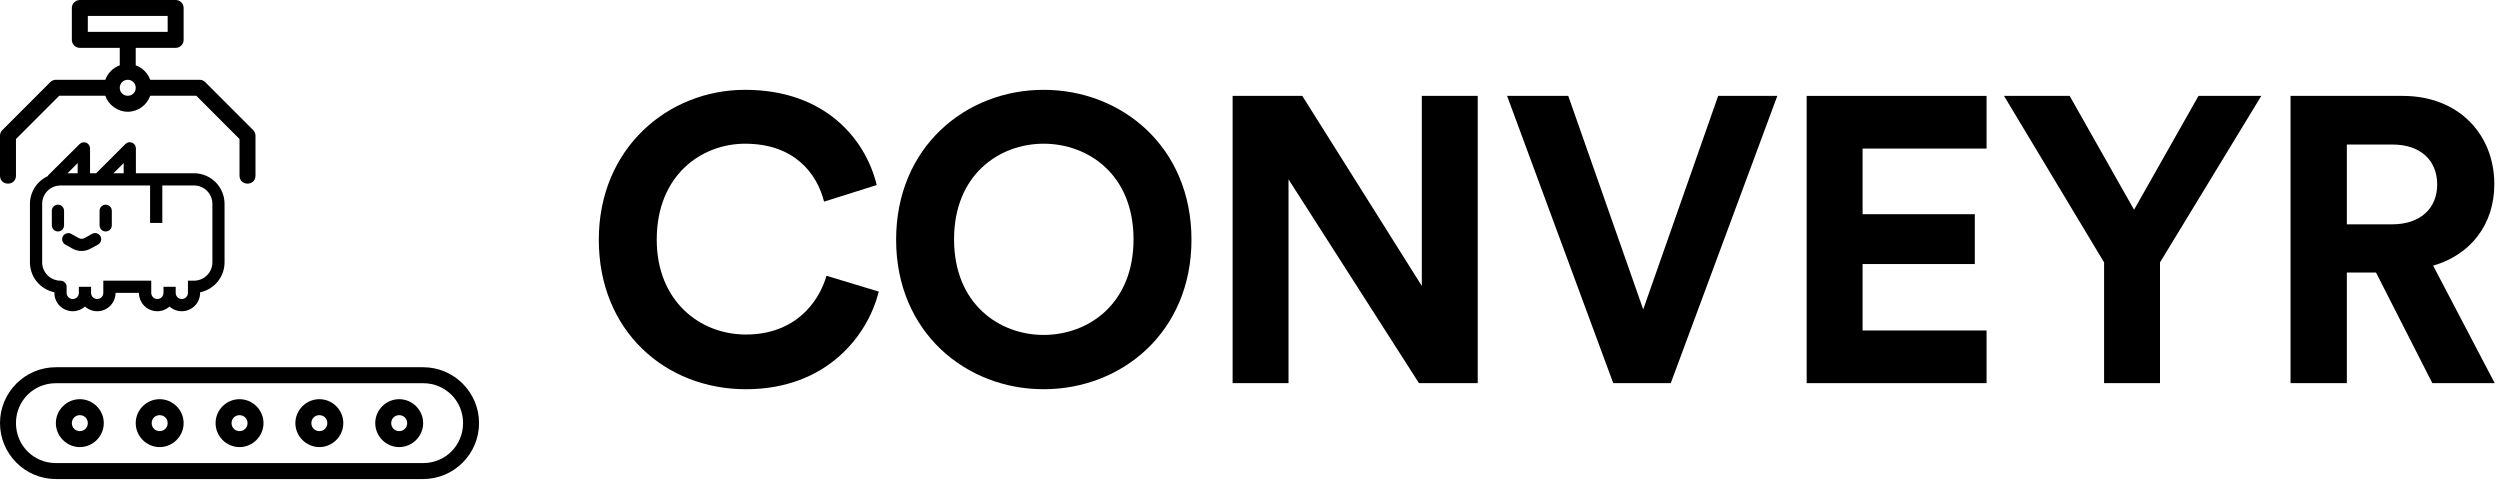
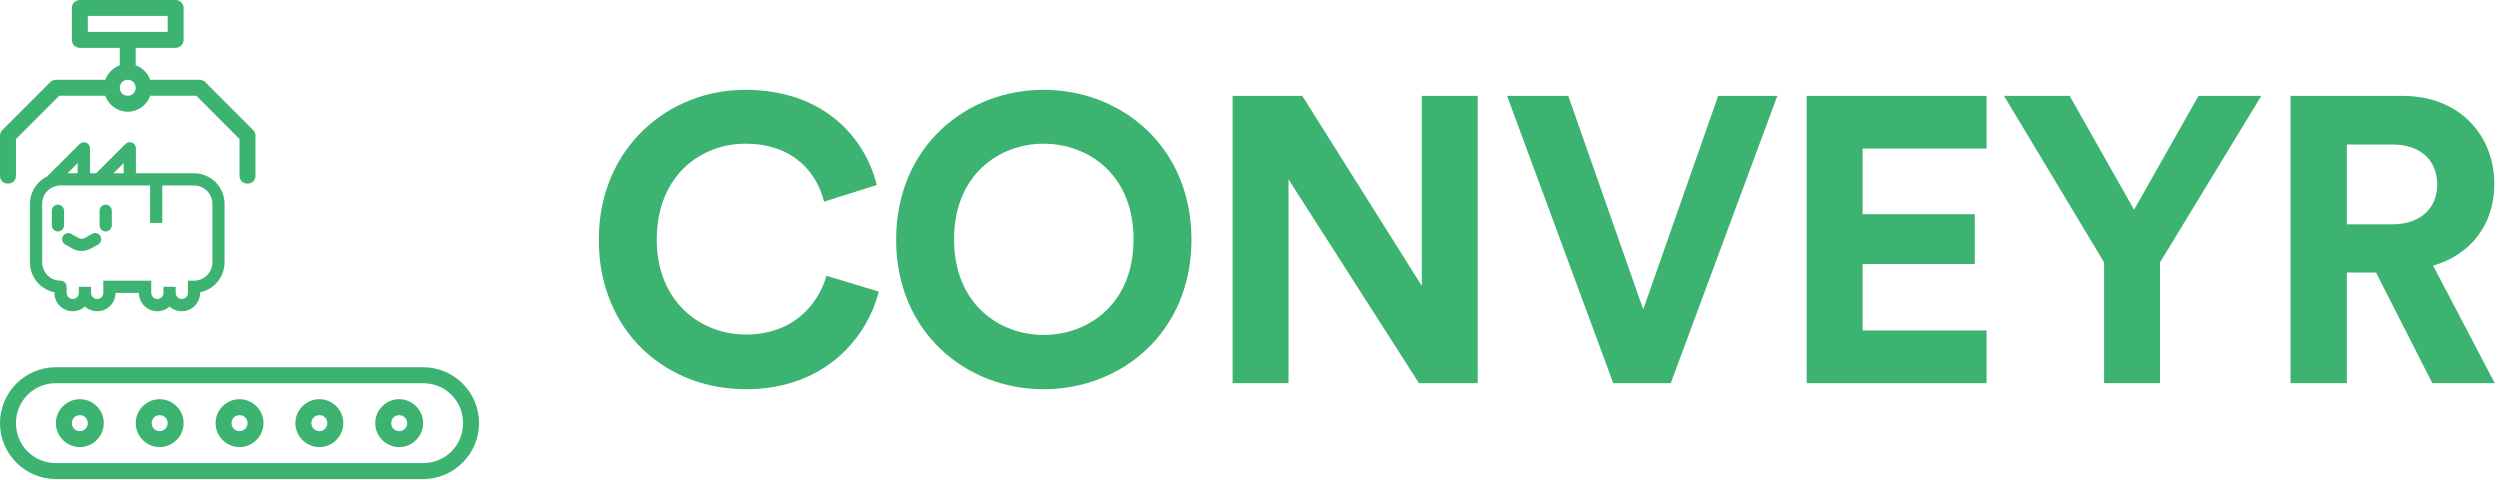
<svg xmlns="http://www.w3.org/2000/svg" width="334" height="64" viewBox="0 0 334 64" fill="none">
-   <path d="M9.598 1.063V5.331C9.6 5.92 10.08 6.396 10.669 6.394H16V8.727C15.103 9.052 14.392 9.764 14.067 10.66H7.463C7.182 10.663 6.913 10.776 6.715 10.975L0.315 17.377C0.115 17.575 0.002 17.844 0 18.125V23.465C0 24.887 2.133 24.887 2.133 23.465V18.575L7.912 12.794H14.062C14.508 14.03 15.69 14.929 17.071 14.929C18.452 14.929 19.628 14.03 20.071 12.794H26.227L32 18.575V23.465C32 24.887 34.133 24.887 34.133 23.465V18.125C34.131 17.844 34.018 17.575 33.819 17.377L27.425 10.975C27.225 10.773 26.953 10.66 26.669 10.66H20.067C19.742 9.762 19.032 9.049 18.133 8.725V6.394H23.462C24.052 6.396 24.531 5.92 24.533 5.331V1.063C24.531 0.473 24.052 -0.002 23.462 8.0032e-06H10.614C10.013 0.055 9.597 0.514 9.598 1.063ZM11.731 2.125H22.4V4.258H11.731V2.125ZM17.071 10.66C17.673 10.66 18.133 11.13 18.133 11.731C18.133 12.333 17.673 12.794 17.071 12.794C16.469 12.794 16 12.333 16 11.731C16 11.13 16.469 10.66 17.071 10.66ZM7.463 49.062C3.344 49.062 0 52.409 0 56.527C0 60.645 3.344 64 7.463 64H56.533C60.651 64 64 60.645 64 56.527C64 52.409 60.651 49.062 56.533 49.062H7.463ZM7.463 51.196H56.533C59.507 51.196 61.865 53.554 61.865 56.527C61.865 59.5 59.507 61.867 56.533 61.867H7.463C4.489 61.867 2.133 59.5 2.133 56.527C2.133 53.554 4.489 51.196 7.463 51.196ZM10.669 53.331C8.914 53.331 7.463 54.772 7.463 56.527C7.463 58.282 8.914 59.731 10.669 59.731C12.423 59.731 13.865 58.282 13.865 56.527C13.865 54.772 12.423 53.331 10.669 53.331ZM21.329 53.331C19.575 53.331 18.133 54.772 18.133 56.527C18.133 58.282 19.575 59.731 21.329 59.731C23.084 59.731 24.533 58.282 24.533 56.527C24.533 54.772 23.084 53.331 21.329 53.331ZM32 53.331C30.245 53.331 28.802 54.772 28.802 56.527C28.802 58.282 30.245 59.731 32 59.731C33.755 59.731 35.204 58.282 35.204 56.527C35.204 54.772 33.755 53.331 32 53.331ZM42.669 53.331C40.914 53.331 39.462 54.772 39.462 56.527C39.462 58.282 40.914 59.731 42.669 59.731C44.423 59.731 45.865 58.282 45.865 56.527C45.865 54.772 44.423 53.331 42.669 53.331ZM53.329 53.331C51.575 53.331 50.133 54.772 50.133 56.527C50.133 58.282 51.575 59.731 53.329 59.731C55.084 59.731 56.533 58.282 56.533 56.527C56.533 54.772 55.084 53.331 53.329 53.331ZM10.669 55.465C11.271 55.465 11.731 55.925 11.731 56.527C11.731 57.129 11.271 57.598 10.669 57.598C10.067 57.598 9.598 57.129 9.598 56.527C9.598 55.925 10.067 55.465 10.669 55.465ZM21.329 55.465C21.931 55.465 22.4 55.925 22.4 56.527C22.4 57.129 21.931 57.598 21.329 57.598C20.727 57.598 20.267 57.129 20.267 56.527C20.267 55.925 20.727 55.465 21.329 55.465ZM32 55.465C32.602 55.465 33.071 55.925 33.071 56.527C33.071 57.129 32.602 57.598 32 57.598C31.398 57.598 30.935 57.129 30.935 56.527C30.935 55.925 31.398 55.465 32 55.465ZM42.669 55.465C43.27 55.465 43.731 55.925 43.731 56.527C43.731 57.129 43.27 57.598 42.669 57.598C42.067 57.598 41.598 57.129 41.598 56.527C41.598 55.925 42.067 55.465 42.669 55.465ZM53.329 55.465C53.931 55.465 54.4 55.925 54.4 56.527C54.4 57.129 53.931 57.598 53.329 57.598C52.727 57.598 52.267 57.129 52.267 56.527C52.267 55.925 52.727 55.465 53.329 55.465Z" fill="black" />
-   <path d="M7.267 39.05V39.131C7.267 39.781 7.526 40.404 7.985 40.864C8.445 41.324 9.068 41.582 9.718 41.582C10.321 41.58 10.903 41.356 11.352 40.953C11.8 41.356 12.382 41.58 12.985 41.582C13.635 41.582 14.258 41.324 14.718 40.864C15.178 40.404 15.436 39.781 15.436 39.131H18.564C18.564 39.781 18.822 40.404 19.282 40.864C19.742 41.324 20.365 41.582 21.015 41.582C21.618 41.58 22.2 41.356 22.648 40.953C23.097 41.356 23.679 41.58 24.282 41.582C24.932 41.582 25.555 41.324 26.015 40.864C26.474 40.404 26.733 39.781 26.733 39.131V39.05C27.655 38.861 28.484 38.36 29.08 37.631C29.675 36.901 30 35.989 30 35.047V27.23C30 26.147 29.57 25.108 28.804 24.342C28.038 23.576 26.999 23.146 25.916 23.146H18.156V19.821C18.157 19.659 18.109 19.499 18.019 19.364C17.928 19.229 17.8 19.123 17.649 19.061C17.5 19 17.335 18.984 17.177 19.016C17.018 19.048 16.873 19.126 16.759 19.241L12.846 23.146H12.03V19.821C12.029 19.66 11.981 19.504 11.892 19.37C11.802 19.237 11.676 19.133 11.527 19.071C11.379 19.009 11.216 18.992 11.059 19.022C10.901 19.053 10.756 19.129 10.641 19.241L6.467 23.391C6.422 23.436 6.386 23.488 6.361 23.546C5.658 23.873 5.063 24.393 4.645 25.045C4.227 25.697 4.004 26.455 4 27.23V35.047C4 35.989 4.325 36.901 4.92 37.631C5.516 38.36 6.345 38.861 7.267 39.05V39.05ZM16.522 21.79V23.146H15.158L16.522 21.79ZM10.371 23.146H9.024L10.38 21.79L10.371 23.146ZM5.634 27.23C5.634 26.58 5.892 25.957 6.351 25.497C6.811 25.038 7.434 24.779 8.084 24.779H20.051V29.787H21.685V24.779H25.924C26.574 24.779 27.197 25.038 27.657 25.497C28.116 25.957 28.375 26.58 28.375 27.23V35.047C28.375 35.697 28.116 36.32 27.657 36.78C27.197 37.239 26.574 37.498 25.924 37.498H25.107V39.131C25.107 39.348 25.021 39.556 24.868 39.709C24.715 39.862 24.507 39.948 24.29 39.948C24.074 39.948 23.866 39.862 23.713 39.709C23.559 39.556 23.474 39.348 23.474 39.131V38.314H21.84V39.131C21.84 39.348 21.754 39.556 21.601 39.709C21.447 39.862 21.24 39.948 21.023 39.948C20.806 39.948 20.599 39.862 20.445 39.709C20.292 39.556 20.206 39.348 20.206 39.131V37.498H13.802V39.131C13.802 39.348 13.716 39.556 13.563 39.709C13.41 39.862 13.202 39.948 12.985 39.948C12.769 39.948 12.561 39.862 12.408 39.709C12.255 39.556 12.168 39.348 12.168 39.131V38.314H10.535V39.131C10.535 39.348 10.449 39.556 10.296 39.709C10.142 39.862 9.935 39.948 9.718 39.948C9.501 39.948 9.293 39.862 9.14 39.709C8.987 39.556 8.901 39.348 8.901 39.131V38.314C8.901 38.098 8.815 37.89 8.662 37.737C8.509 37.584 8.301 37.498 8.084 37.498C7.434 37.498 6.811 37.239 6.351 36.78C5.892 36.32 5.634 35.697 5.634 35.047V27.23Z" fill="black" />
-   <path d="M7.741 30.922C7.958 30.922 8.165 30.836 8.319 30.683C8.472 30.53 8.558 30.322 8.558 30.105V28.161C8.558 27.944 8.472 27.737 8.319 27.584C8.165 27.43 7.958 27.344 7.741 27.344C7.524 27.344 7.317 27.43 7.163 27.584C7.01 27.737 6.924 27.944 6.924 28.161V30.105C6.924 30.322 7.01 30.53 7.163 30.683C7.317 30.836 7.524 30.922 7.741 30.922Z" fill="black" />
-   <path d="M14.121 30.922C14.337 30.922 14.545 30.836 14.698 30.683C14.851 30.53 14.938 30.322 14.938 30.105V28.161C14.938 27.944 14.851 27.737 14.698 27.584C14.545 27.43 14.337 27.344 14.121 27.344C13.904 27.344 13.696 27.43 13.543 27.584C13.39 27.737 13.304 27.944 13.304 28.161V30.105C13.304 30.322 13.39 30.53 13.543 30.683C13.696 30.836 13.904 30.922 14.121 30.922Z" fill="black" />
-   <path d="M8.713 32.67L9.685 33.217C10.055 33.423 10.471 33.53 10.894 33.528C11.315 33.532 11.729 33.425 12.095 33.217L13.108 32.67C13.296 32.564 13.434 32.387 13.492 32.179C13.551 31.971 13.524 31.748 13.418 31.559C13.366 31.464 13.294 31.38 13.209 31.312C13.123 31.245 13.025 31.195 12.92 31.166C12.815 31.137 12.705 31.13 12.597 31.144C12.489 31.158 12.385 31.194 12.291 31.249L11.319 31.796C11.195 31.868 11.054 31.905 10.91 31.905C10.767 31.905 10.626 31.868 10.502 31.796L9.522 31.249C9.333 31.143 9.11 31.116 8.902 31.174C8.694 31.233 8.517 31.371 8.411 31.559C8.304 31.747 8.276 31.969 8.333 32.177C8.39 32.385 8.526 32.562 8.713 32.67Z" fill="black" />
-   <path d="M99.648 52C110.419 52 115.94 44.855 117.402 38.955L110.419 36.844C109.391 40.417 106.198 44.693 99.648 44.693C93.478 44.693 87.74 40.2 87.74 32.027C87.74 23.313 93.802 19.199 99.54 19.199C106.198 19.199 109.175 23.259 110.095 26.939L117.131 24.72C115.616 18.495 110.149 12 99.54 12C89.256 12 80 19.794 80 32.027C80 44.26 88.931 52 99.648 52Z" fill="black" />
-   <path d="M127.462 31.973C127.462 23.313 133.524 19.199 139.424 19.199C145.378 19.199 151.44 23.313 151.44 31.973C151.44 40.633 145.378 44.747 139.424 44.747C133.524 44.747 127.462 40.633 127.462 31.973ZM119.722 32.027C119.722 44.368 129.032 52 139.424 52C149.871 52 159.18 44.368 159.18 32.027C159.18 19.632 149.871 12 139.424 12C129.032 12 119.722 19.632 119.722 32.027Z" fill="black" />
-   <path d="M197.424 51.188V12.812H189.954V38.198L173.987 12.812H164.677V51.188H172.146V23.962L189.575 51.188H197.424Z" fill="black" />
-   <path d="M219.534 41.337L209.52 12.812H201.347L215.529 51.188H223.215L237.45 12.812H229.547L219.534 41.337Z" fill="black" />
-   <path d="M265.404 51.188V44.152H248.841V35.275H263.835V28.617H248.841V19.848H265.404V12.812H241.372V51.188H265.404Z" fill="black" />
-   <path d="M281.107 35.058V51.188H288.576V35.058L302.108 12.812H293.718L285.112 28.022L276.506 12.812H267.737L281.107 35.058Z" fill="black" />
-   <path d="M324.959 51.188H333.295L325.068 35.491C330.101 34.03 333.241 29.97 333.241 24.612C333.241 17.954 328.478 12.812 321.008 12.812H306.015V51.188H313.539V36.411H317.436L324.959 51.188ZM313.539 29.97V19.307H319.601C323.39 19.307 325.609 21.418 325.609 24.666C325.609 27.805 323.39 29.97 319.601 29.97H313.539Z" fill="black" />
+   <path d="M9.598 1.063V5.331C9.6 5.92 10.08 6.396 10.669 6.394H16V8.727C15.103 9.052 14.392 9.764 14.067 10.66H7.463C7.182 10.663 6.913 10.776 6.715 10.975L0.315 17.377C0.115 17.575 0.002 17.844 0 18.125V23.465C0 24.887 2.133 24.887 2.133 23.465V18.575L7.912 12.794H14.062C14.508 14.03 15.69 14.929 17.071 14.929C18.452 14.929 19.628 14.03 20.071 12.794H26.227L32 18.575V23.465C32 24.887 34.133 24.887 34.133 23.465V18.125C34.131 17.844 34.018 17.575 33.819 17.377L27.425 10.975C27.225 10.773 26.953 10.66 26.669 10.66H20.067C19.742 9.762 19.032 9.049 18.133 8.725V6.394H23.462C24.052 6.396 24.531 5.92 24.533 5.331V1.063C24.531 0.473 24.052 -0.002 23.462 8.0032e-06H10.614C10.013 0.055 9.597 0.514 9.598 1.063ZM11.731 2.125H22.4V4.258H11.731V2.125ZM17.071 10.66C17.673 10.66 18.133 11.13 18.133 11.731C18.133 12.333 17.673 12.794 17.071 12.794C16.469 12.794 16 12.333 16 11.731C16 11.13 16.469 10.66 17.071 10.66ZM7.463 49.062C3.344 49.062 0 52.409 0 56.527C0 60.645 3.344 64 7.463 64H56.533C60.651 64 64 60.645 64 56.527C64 52.409 60.651 49.062 56.533 49.062H7.463ZM7.463 51.196H56.533C59.507 51.196 61.865 53.554 61.865 56.527C61.865 59.5 59.507 61.867 56.533 61.867H7.463C4.489 61.867 2.133 59.5 2.133 56.527C2.133 53.554 4.489 51.196 7.463 51.196ZM10.669 53.331C8.914 53.331 7.463 54.772 7.463 56.527C7.463 58.282 8.914 59.731 10.669 59.731C12.423 59.731 13.865 58.282 13.865 56.527C13.865 54.772 12.423 53.331 10.669 53.331ZM21.329 53.331C19.575 53.331 18.133 54.772 18.133 56.527C18.133 58.282 19.575 59.731 21.329 59.731C23.084 59.731 24.533 58.282 24.533 56.527C24.533 54.772 23.084 53.331 21.329 53.331ZM32 53.331C30.245 53.331 28.802 54.772 28.802 56.527C28.802 58.282 30.245 59.731 32 59.731C33.755 59.731 35.204 58.282 35.204 56.527C35.204 54.772 33.755 53.331 32 53.331ZM42.669 53.331C40.914 53.331 39.462 54.772 39.462 56.527C39.462 58.282 40.914 59.731 42.669 59.731C44.423 59.731 45.865 58.282 45.865 56.527C45.865 54.772 44.423 53.331 42.669 53.331ZM53.329 53.331C51.575 53.331 50.133 54.772 50.133 56.527C50.133 58.282 51.575 59.731 53.329 59.731C55.084 59.731 56.533 58.282 56.533 56.527C56.533 54.772 55.084 53.331 53.329 53.331ZM10.669 55.465C11.271 55.465 11.731 55.925 11.731 56.527C11.731 57.129 11.271 57.598 10.669 57.598C10.067 57.598 9.598 57.129 9.598 56.527C9.598 55.925 10.067 55.465 10.669 55.465ZM21.329 55.465C21.931 55.465 22.4 55.925 22.4 56.527C22.4 57.129 21.931 57.598 21.329 57.598C20.727 57.598 20.267 57.129 20.267 56.527C20.267 55.925 20.727 55.465 21.329 55.465ZM32 55.465C32.602 55.465 33.071 55.925 33.071 56.527C33.071 57.129 32.602 57.598 32 57.598C31.398 57.598 30.935 57.129 30.935 56.527C30.935 55.925 31.398 55.465 32 55.465ZM42.669 55.465C43.27 55.465 43.731 55.925 43.731 56.527C43.731 57.129 43.27 57.598 42.669 57.598C42.067 57.598 41.598 57.129 41.598 56.527C41.598 55.925 42.067 55.465 42.669 55.465ZM53.329 55.465C53.931 55.465 54.4 55.925 54.4 56.527C54.4 57.129 53.931 57.598 53.329 57.598C52.727 57.598 52.267 57.129 52.267 56.527C52.267 55.925 52.727 55.465 53.329 55.465Z" fill="#3CB371" />
+   <path d="M7.267 39.05V39.131C7.267 39.781 7.526 40.404 7.985 40.864C8.445 41.324 9.068 41.582 9.718 41.582C10.321 41.58 10.903 41.356 11.352 40.953C11.8 41.356 12.382 41.58 12.985 41.582C13.635 41.582 14.258 41.324 14.718 40.864C15.178 40.404 15.436 39.781 15.436 39.131H18.564C18.564 39.781 18.822 40.404 19.282 40.864C19.742 41.324 20.365 41.582 21.015 41.582C21.618 41.58 22.2 41.356 22.648 40.953C23.097 41.356 23.679 41.58 24.282 41.582C24.932 41.582 25.555 41.324 26.015 40.864C26.474 40.404 26.733 39.781 26.733 39.131V39.05C27.655 38.861 28.484 38.36 29.08 37.631C29.675 36.901 30 35.989 30 35.047V27.23C30 26.147 29.57 25.108 28.804 24.342C28.038 23.576 26.999 23.146 25.916 23.146H18.156V19.821C18.157 19.659 18.109 19.499 18.019 19.364C17.928 19.229 17.8 19.123 17.649 19.061C17.5 19 17.335 18.984 17.177 19.016C17.018 19.048 16.873 19.126 16.759 19.241L12.846 23.146H12.03V19.821C12.029 19.66 11.981 19.504 11.892 19.37C11.802 19.237 11.676 19.133 11.527 19.071C11.379 19.009 11.216 18.992 11.059 19.022C10.901 19.053 10.756 19.129 10.641 19.241L6.467 23.391C6.422 23.436 6.386 23.488 6.361 23.546C5.658 23.873 5.063 24.393 4.645 25.045C4.227 25.697 4.004 26.455 4 27.23V35.047C4 35.989 4.325 36.901 4.92 37.631C5.516 38.36 6.345 38.861 7.267 39.05V39.05ZM16.522 21.79V23.146H15.158L16.522 21.79ZM10.371 23.146H9.024L10.38 21.79L10.371 23.146ZM5.634 27.23C5.634 26.58 5.892 25.957 6.351 25.497C6.811 25.038 7.434 24.779 8.084 24.779H20.051V29.787H21.685V24.779H25.924C26.574 24.779 27.197 25.038 27.657 25.497C28.116 25.957 28.375 26.58 28.375 27.23V35.047C28.375 35.697 28.116 36.32 27.657 36.78C27.197 37.239 26.574 37.498 25.924 37.498H25.107V39.131C25.107 39.348 25.021 39.556 24.868 39.709C24.715 39.862 24.507 39.948 24.29 39.948C24.074 39.948 23.866 39.862 23.713 39.709C23.559 39.556 23.474 39.348 23.474 39.131V38.314H21.84V39.131C21.84 39.348 21.754 39.556 21.601 39.709C21.447 39.862 21.24 39.948 21.023 39.948C20.806 39.948 20.599 39.862 20.445 39.709C20.292 39.556 20.206 39.348 20.206 39.131V37.498H13.802V39.131C13.802 39.348 13.716 39.556 13.563 39.709C13.41 39.862 13.202 39.948 12.985 39.948C12.769 39.948 12.561 39.862 12.408 39.709C12.255 39.556 12.168 39.348 12.168 39.131V38.314H10.535V39.131C10.535 39.348 10.449 39.556 10.296 39.709C10.142 39.862 9.935 39.948 9.718 39.948C9.501 39.948 9.293 39.862 9.14 39.709C8.987 39.556 8.901 39.348 8.901 39.131V38.314C8.901 38.098 8.815 37.89 8.662 37.737C8.509 37.584 8.301 37.498 8.084 37.498C7.434 37.498 6.811 37.239 6.351 36.78C5.892 36.32 5.634 35.697 5.634 35.047V27.23Z" fill="#3CB371" />
+   <path d="M7.741 30.922C7.958 30.922 8.165 30.836 8.319 30.683C8.472 30.53 8.558 30.322 8.558 30.105V28.161C8.558 27.944 8.472 27.737 8.319 27.584C8.165 27.43 7.958 27.344 7.741 27.344C7.524 27.344 7.317 27.43 7.163 27.584C7.01 27.737 6.924 27.944 6.924 28.161V30.105C6.924 30.322 7.01 30.53 7.163 30.683C7.317 30.836 7.524 30.922 7.741 30.922Z" fill="#3CB371" />
+   <path d="M14.121 30.922C14.337 30.922 14.545 30.836 14.698 30.683C14.851 30.53 14.938 30.322 14.938 30.105V28.161C14.938 27.944 14.851 27.737 14.698 27.584C14.545 27.43 14.337 27.344 14.121 27.344C13.904 27.344 13.696 27.43 13.543 27.584C13.39 27.737 13.304 27.944 13.304 28.161V30.105C13.304 30.322 13.39 30.53 13.543 30.683C13.696 30.836 13.904 30.922 14.121 30.922Z" fill="#3CB371" />
+   <path d="M8.713 32.67L9.685 33.217C10.055 33.423 10.471 33.53 10.894 33.528C11.315 33.532 11.729 33.425 12.095 33.217L13.108 32.67C13.296 32.564 13.434 32.387 13.492 32.179C13.551 31.971 13.524 31.748 13.418 31.559C13.366 31.464 13.294 31.38 13.209 31.312C13.123 31.245 13.025 31.195 12.92 31.166C12.815 31.137 12.705 31.13 12.597 31.144C12.489 31.158 12.385 31.194 12.291 31.249L11.319 31.796C11.195 31.868 11.054 31.905 10.91 31.905C10.767 31.905 10.626 31.868 10.502 31.796L9.522 31.249C9.333 31.143 9.11 31.116 8.902 31.174C8.694 31.233 8.517 31.371 8.411 31.559C8.304 31.747 8.276 31.969 8.333 32.177C8.39 32.385 8.526 32.562 8.713 32.67Z" fill="#3CB371" />
+   <path d="M99.648 52C110.419 52 115.94 44.855 117.402 38.955L110.419 36.844C109.391 40.417 106.198 44.693 99.648 44.693C93.478 44.693 87.74 40.2 87.74 32.027C87.74 23.313 93.802 19.199 99.54 19.199C106.198 19.199 109.175 23.259 110.095 26.939L117.131 24.72C115.616 18.495 110.149 12 99.54 12C89.256 12 80 19.794 80 32.027C80 44.26 88.931 52 99.648 52Z" fill="#3CB371" />
+   <path d="M127.462 31.973C127.462 23.313 133.524 19.199 139.424 19.199C145.378 19.199 151.44 23.313 151.44 31.973C151.44 40.633 145.378 44.747 139.424 44.747C133.524 44.747 127.462 40.633 127.462 31.973ZM119.722 32.027C119.722 44.368 129.032 52 139.424 52C149.871 52 159.18 44.368 159.18 32.027C159.18 19.632 149.871 12 139.424 12C129.032 12 119.722 19.632 119.722 32.027Z" fill="#3CB371" />
+   <path d="M197.424 51.188V12.812H189.954V38.198L173.987 12.812H164.677V51.188H172.146V23.962L189.575 51.188H197.424Z" fill="#3CB371" />
+   <path d="M219.534 41.337L209.52 12.812H201.347L215.529 51.188H223.215L237.45 12.812H229.547L219.534 41.337Z" fill="#3CB371" />
+   <path d="M265.404 51.188V44.152H248.841V35.275H263.835V28.617H248.841V19.848H265.404V12.812H241.372V51.188H265.404Z" fill="#3CB371" />
+   <path d="M281.107 35.058V51.188H288.576V35.058L302.108 12.812H293.718L285.112 28.022L276.506 12.812H267.737L281.107 35.058Z" fill="#3CB371" />
+   <path d="M324.959 51.188H333.295L325.068 35.491C330.101 34.03 333.241 29.97 333.241 24.612C333.241 17.954 328.478 12.812 321.008 12.812H306.015V51.188H313.539V36.411H317.436L324.959 51.188ZM313.539 29.97V19.307H319.601C323.39 19.307 325.609 21.418 325.609 24.666C325.609 27.805 323.39 29.97 319.601 29.97H313.539Z" fill="#3CB371" />
</svg>
